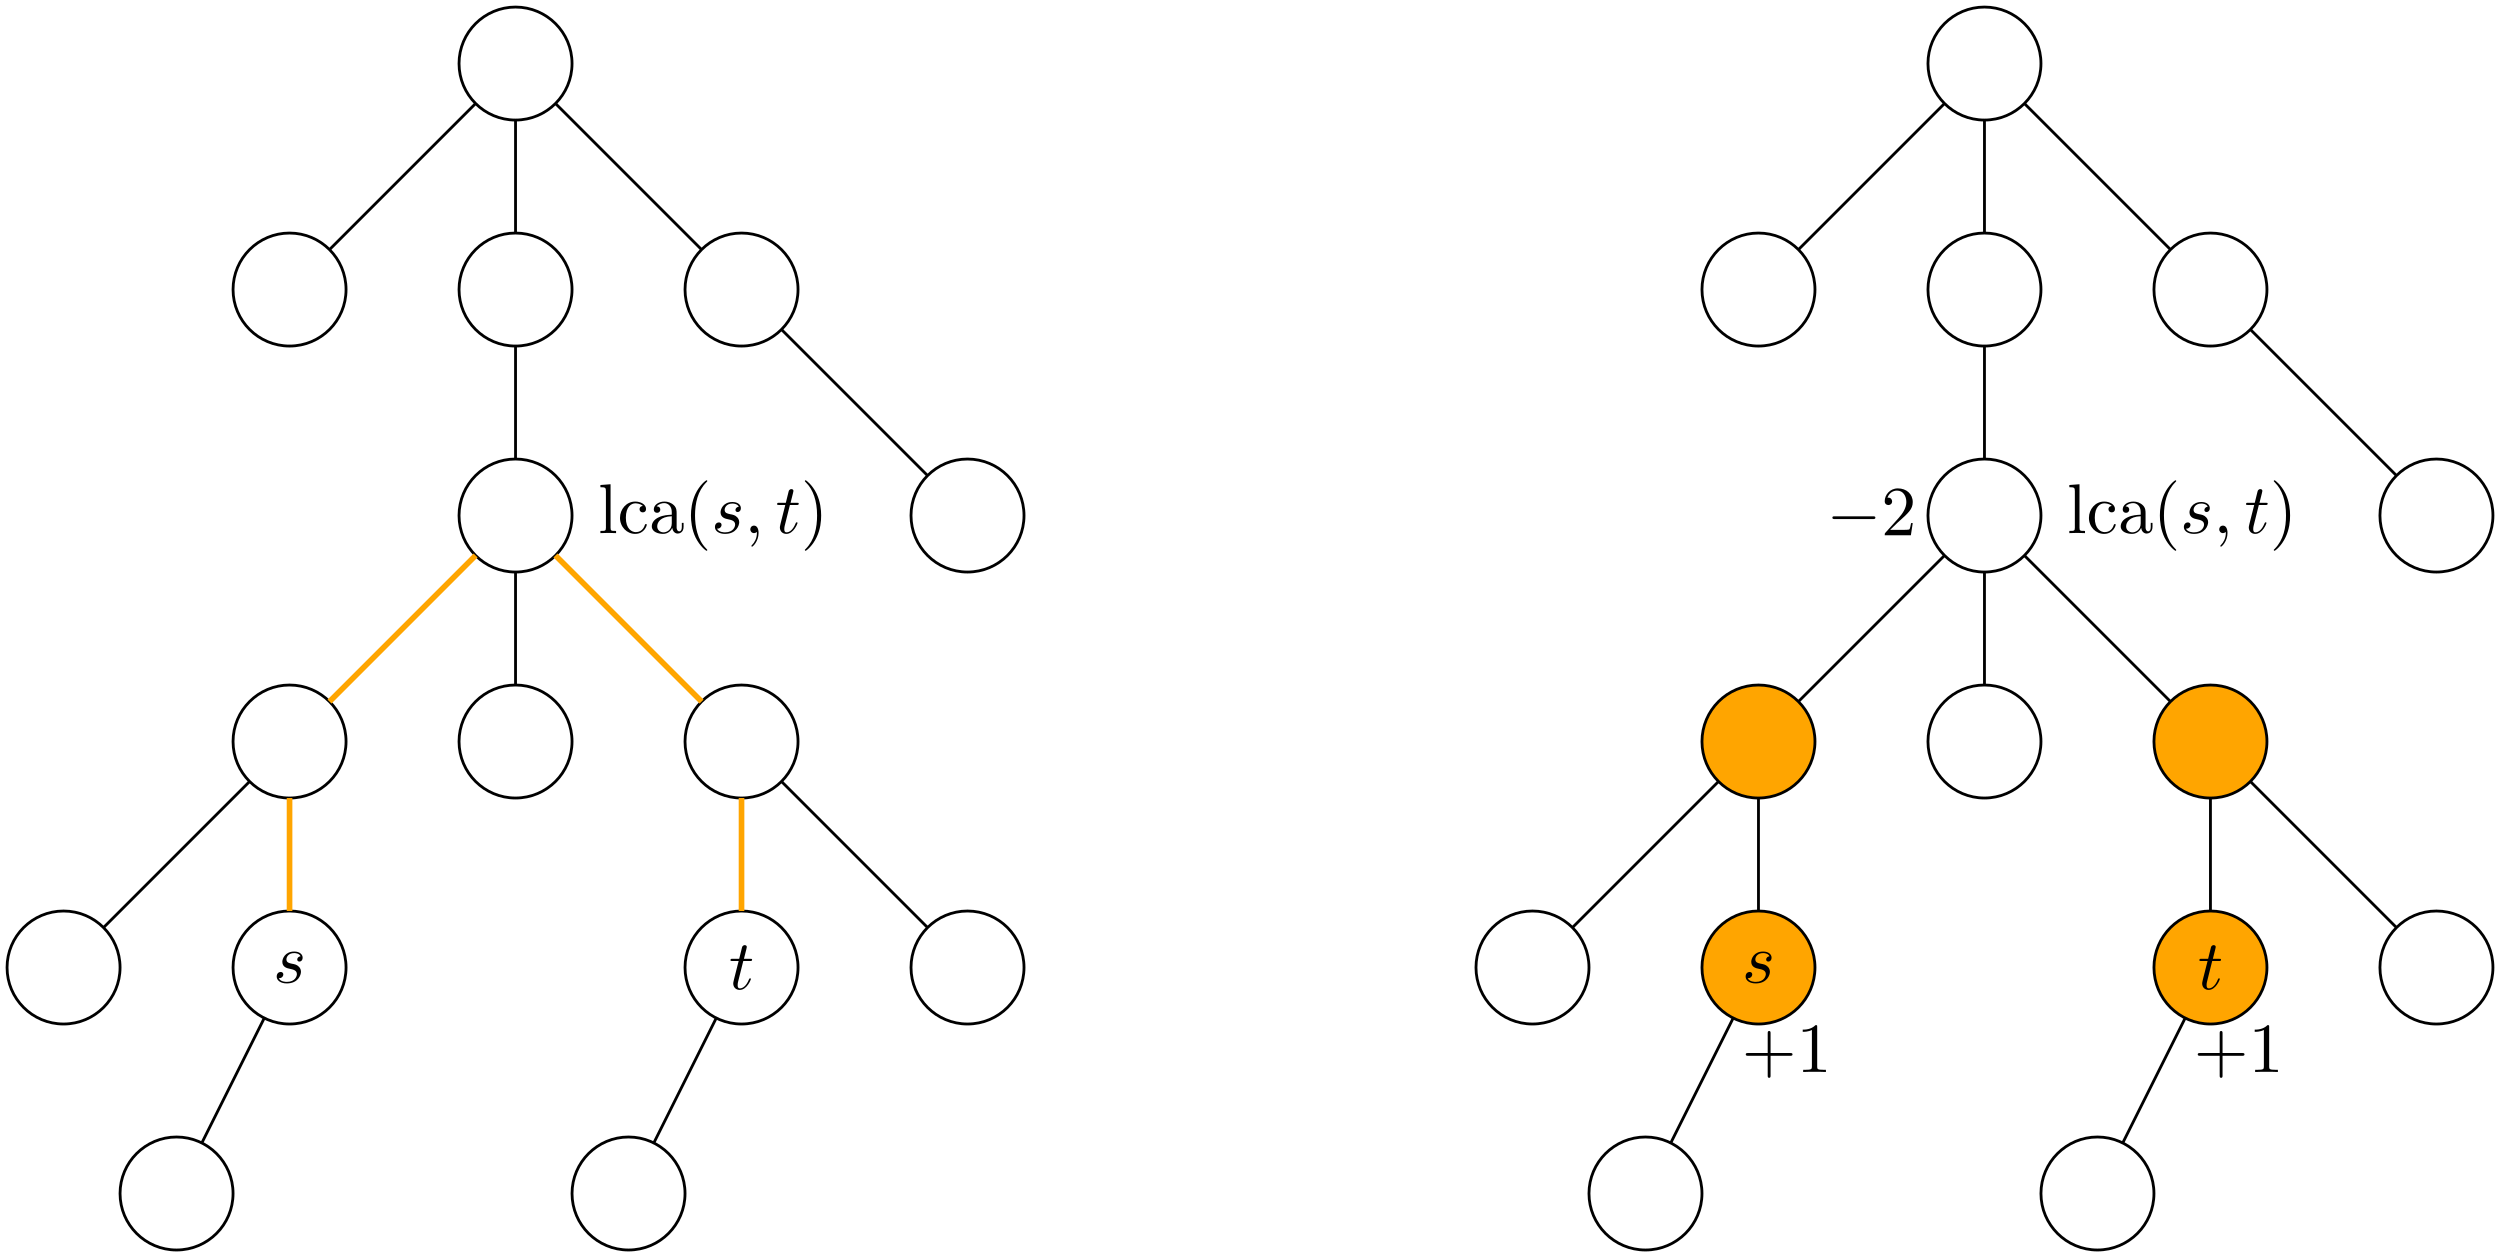
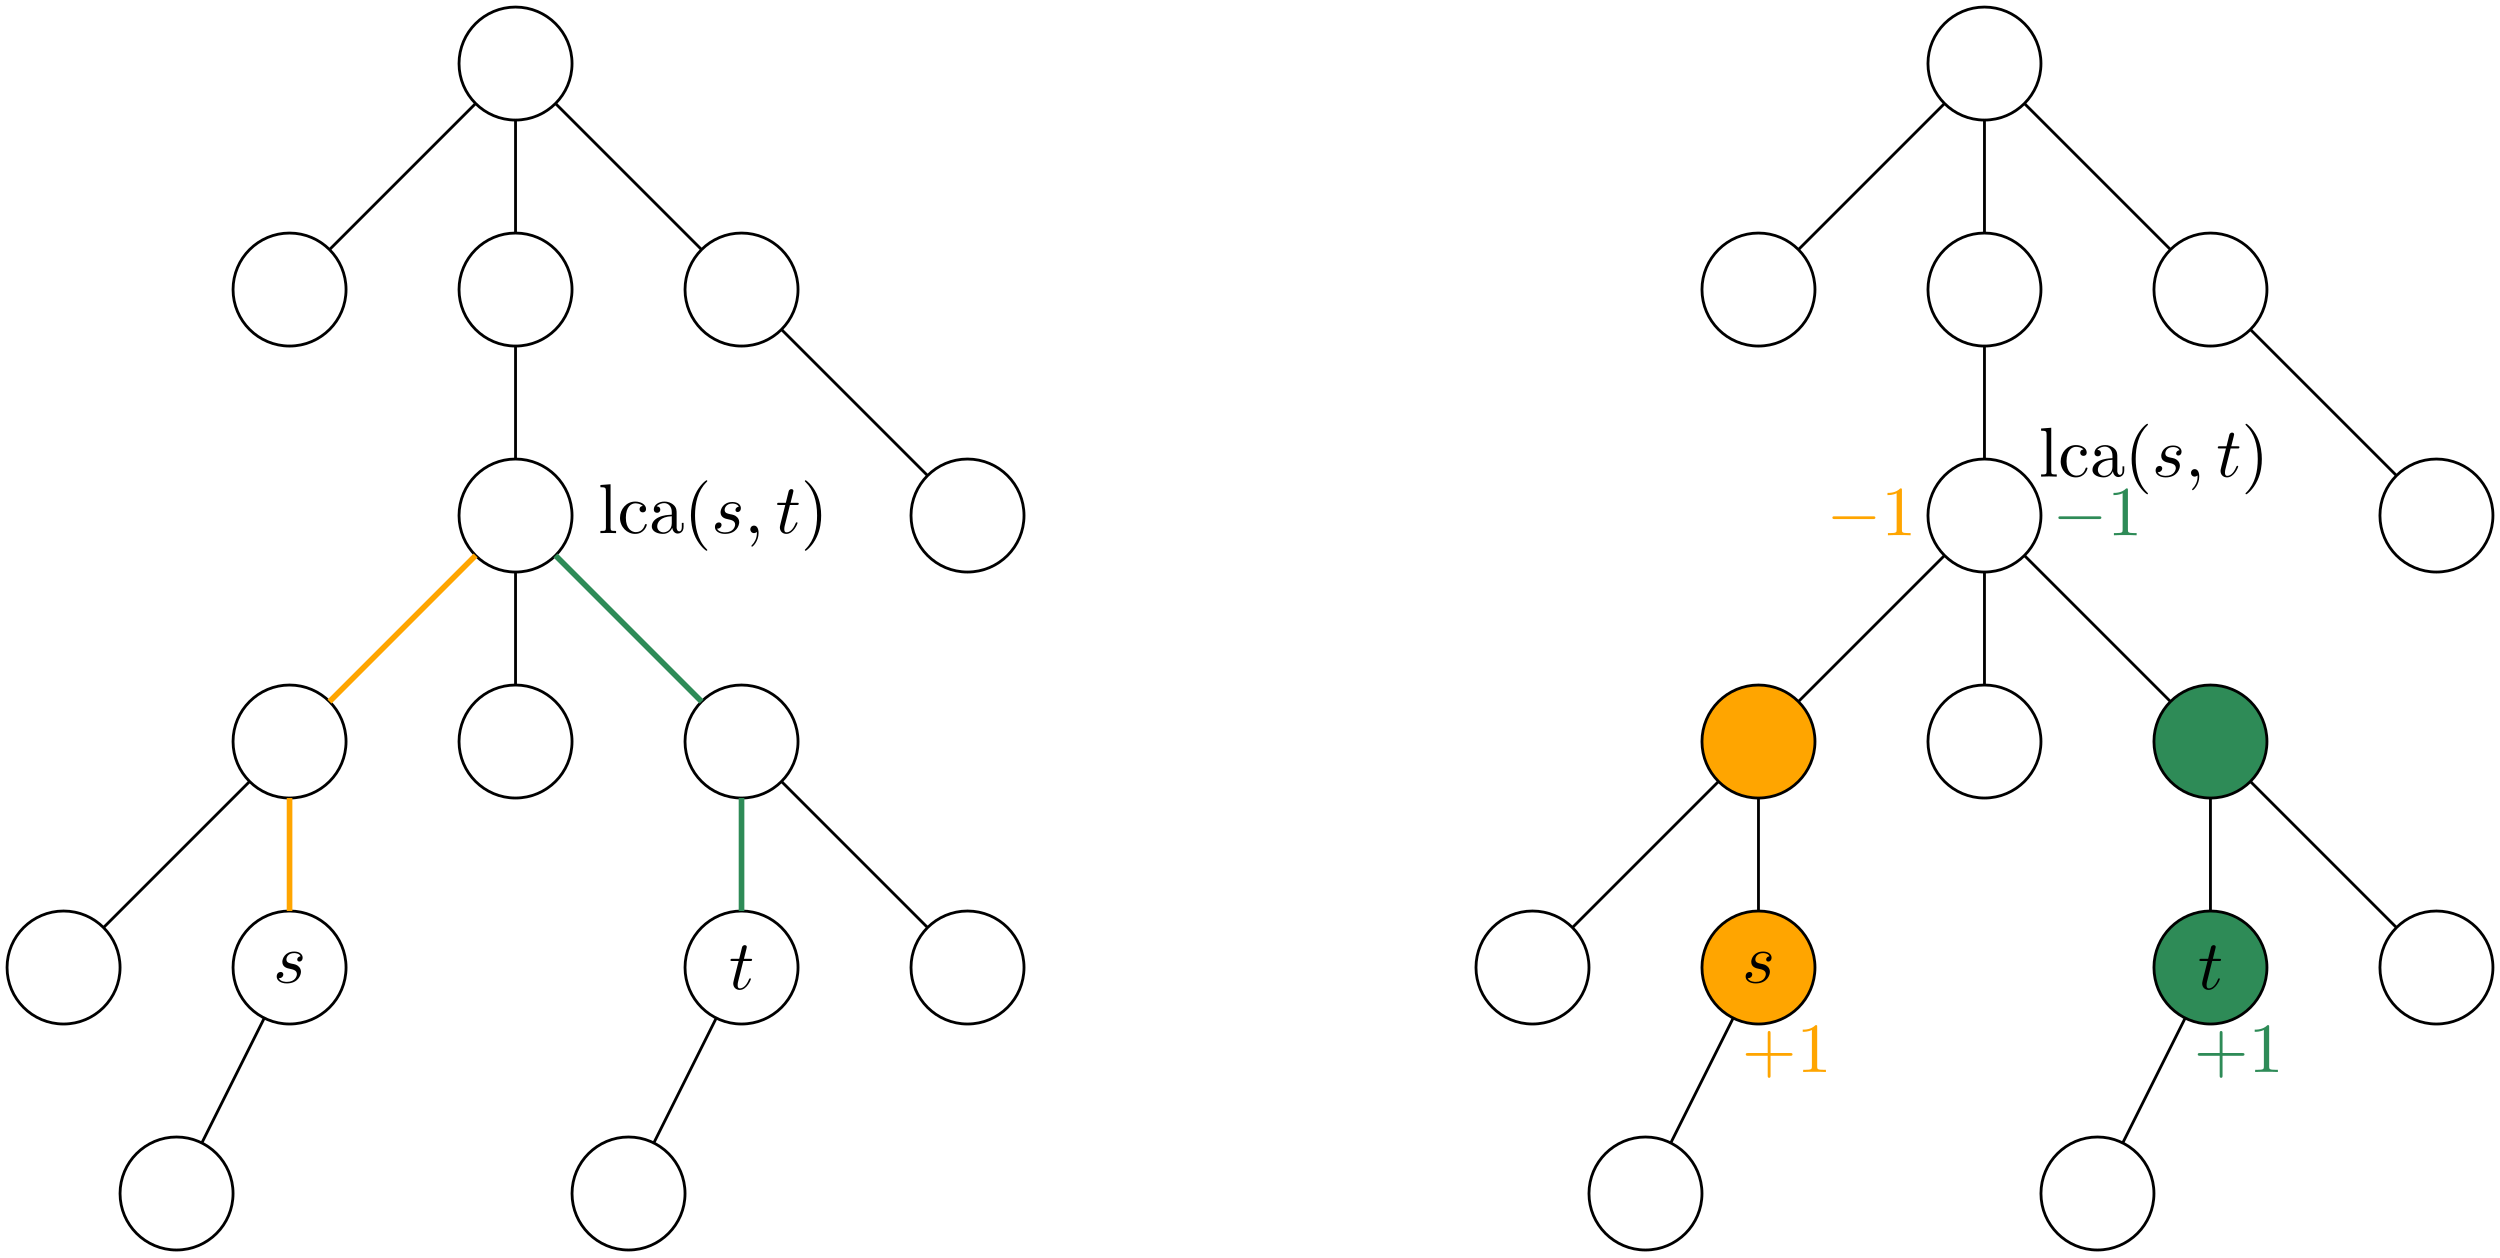
<svg xmlns="http://www.w3.org/2000/svg" xmlns:xlink="http://www.w3.org/1999/xlink" width="354" height="178" viewBox="0 0 354 178">
  <defs>
    <g>
      <g id="glyph-0-0">
        <path d="M 3.891 -3.734 C 3.625 -3.719 3.422 -3.5 3.422 -3.281 C 3.422 -3.141 3.516 -2.984 3.734 -2.984 C 3.953 -2.984 4.188 -3.156 4.188 -3.547 C 4.188 -4 3.766 -4.406 3 -4.406 C 1.688 -4.406 1.312 -3.391 1.312 -2.953 C 1.312 -2.172 2.047 -2.031 2.344 -1.969 C 2.859 -1.859 3.375 -1.75 3.375 -1.203 C 3.375 -0.953 3.156 -0.109 1.953 -0.109 C 1.812 -0.109 1.047 -0.109 0.812 -0.641 C 1.203 -0.594 1.453 -0.891 1.453 -1.172 C 1.453 -1.391 1.281 -1.516 1.078 -1.516 C 0.812 -1.516 0.516 -1.312 0.516 -0.859 C 0.516 -0.297 1.094 0.109 1.938 0.109 C 3.562 0.109 3.953 -1.094 3.953 -1.547 C 3.953 -1.906 3.766 -2.156 3.641 -2.266 C 3.375 -2.547 3.078 -2.609 2.641 -2.688 C 2.281 -2.766 1.891 -2.844 1.891 -3.297 C 1.891 -3.578 2.125 -4.188 3 -4.188 C 3.25 -4.188 3.75 -4.109 3.891 -3.734 Z M 3.891 -3.734 " />
      </g>
      <g id="glyph-1-0">
        <path d="M 2.047 -3.984 L 2.984 -3.984 C 3.188 -3.984 3.297 -3.984 3.297 -4.188 C 3.297 -4.297 3.188 -4.297 3.016 -4.297 L 2.141 -4.297 C 2.5 -5.719 2.547 -5.906 2.547 -5.969 C 2.547 -6.141 2.422 -6.234 2.25 -6.234 C 2.219 -6.234 1.938 -6.234 1.859 -5.875 L 1.469 -4.297 L 0.531 -4.297 C 0.328 -4.297 0.234 -4.297 0.234 -4.109 C 0.234 -3.984 0.312 -3.984 0.516 -3.984 L 1.391 -3.984 C 0.672 -1.156 0.625 -0.984 0.625 -0.812 C 0.625 -0.266 1 0.109 1.547 0.109 C 2.562 0.109 3.125 -1.344 3.125 -1.422 C 3.125 -1.531 3.047 -1.531 3.016 -1.531 C 2.922 -1.531 2.906 -1.5 2.859 -1.391 C 2.438 -0.344 1.906 -0.109 1.562 -0.109 C 1.359 -0.109 1.25 -0.234 1.25 -0.562 C 1.25 -0.812 1.281 -0.875 1.312 -1.047 Z M 2.047 -3.984 " />
      </g>
      <g id="glyph-2-0">
        <path d="M 4.078 -2.297 L 6.859 -2.297 C 7 -2.297 7.188 -2.297 7.188 -2.5 C 7.188 -2.688 7 -2.688 6.859 -2.688 L 4.078 -2.688 L 4.078 -5.484 C 4.078 -5.625 4.078 -5.812 3.875 -5.812 C 3.672 -5.812 3.672 -5.625 3.672 -5.484 L 3.672 -2.688 L 0.891 -2.688 C 0.75 -2.688 0.562 -2.688 0.562 -2.5 C 0.562 -2.297 0.75 -2.297 0.891 -2.297 L 3.672 -2.297 L 3.672 0.5 C 3.672 0.641 3.672 0.828 3.875 0.828 C 4.078 0.828 4.078 0.641 4.078 0.5 Z M 4.078 -2.297 " />
      </g>
      <g id="glyph-2-1">
        <path d="M 2.938 -6.375 C 2.938 -6.625 2.938 -6.641 2.703 -6.641 C 2.078 -6 1.203 -6 0.891 -6 L 0.891 -5.688 C 1.094 -5.688 1.672 -5.688 2.188 -5.953 L 2.188 -0.781 C 2.188 -0.422 2.156 -0.312 1.266 -0.312 L 0.953 -0.312 L 0.953 0 C 1.297 -0.031 2.156 -0.031 2.562 -0.031 C 2.953 -0.031 3.828 -0.031 4.172 0 L 4.172 -0.312 L 3.859 -0.312 C 2.953 -0.312 2.938 -0.422 2.938 -0.781 Z M 2.938 -6.375 " />
      </g>
      <g id="glyph-3-0">
        <path d="M 6.562 -2.297 C 6.734 -2.297 6.922 -2.297 6.922 -2.5 C 6.922 -2.688 6.734 -2.688 6.562 -2.688 L 1.172 -2.688 C 1 -2.688 0.828 -2.688 0.828 -2.5 C 0.828 -2.297 1 -2.297 1.172 -2.297 Z M 6.562 -2.297 " />
      </g>
      <g id="glyph-4-0">
-         <path d="M 1.266 -0.766 L 2.328 -1.797 C 3.875 -3.172 4.469 -3.703 4.469 -4.703 C 4.469 -5.844 3.578 -6.641 2.359 -6.641 C 1.234 -6.641 0.5 -5.719 0.5 -4.828 C 0.5 -4.281 1 -4.281 1.031 -4.281 C 1.203 -4.281 1.547 -4.391 1.547 -4.812 C 1.547 -5.062 1.359 -5.328 1.016 -5.328 C 0.938 -5.328 0.922 -5.328 0.891 -5.312 C 1.109 -5.969 1.656 -6.328 2.234 -6.328 C 3.141 -6.328 3.562 -5.516 3.562 -4.703 C 3.562 -3.906 3.078 -3.125 2.516 -2.5 L 0.609 -0.375 C 0.5 -0.266 0.5 -0.234 0.5 0 L 4.203 0 L 4.469 -1.734 L 4.234 -1.734 C 4.172 -1.438 4.109 -1 4 -0.844 C 3.938 -0.766 3.281 -0.766 3.062 -0.766 Z M 1.266 -0.766 " />
+         <path d="M 2.938 -6.375 C 2.938 -6.625 2.938 -6.641 2.703 -6.641 C 2.078 -6 1.203 -6 0.891 -6 L 0.891 -5.688 C 1.094 -5.688 1.672 -5.688 2.188 -5.953 L 2.188 -0.781 C 2.188 -0.422 2.156 -0.312 1.266 -0.312 L 0.953 -0.312 L 0.953 0 C 1.297 -0.031 2.156 -0.031 2.562 -0.031 C 2.953 -0.031 3.828 -0.031 4.172 0 L 4.172 -0.312 L 3.859 -0.312 C 2.953 -0.312 2.938 -0.422 2.938 -0.781 Z M 2.938 -6.375 " />
      </g>
      <g id="glyph-5-0">
        <path d="M 1.766 -6.922 L 0.328 -6.812 L 0.328 -6.5 C 1.031 -6.5 1.109 -6.438 1.109 -5.938 L 1.109 -0.75 C 1.109 -0.312 1 -0.312 0.328 -0.312 L 0.328 0 C 0.656 -0.016 1.188 -0.031 1.438 -0.031 C 1.688 -0.031 2.172 -0.016 2.547 0 L 2.547 -0.312 C 1.875 -0.312 1.766 -0.312 1.766 -0.75 Z M 1.766 -6.922 " />
      </g>
      <g id="glyph-5-1">
        <path d="M 1.172 -2.172 C 1.172 -3.797 1.984 -4.219 2.516 -4.219 C 2.609 -4.219 3.234 -4.203 3.578 -3.844 C 3.172 -3.812 3.109 -3.516 3.109 -3.391 C 3.109 -3.125 3.297 -2.938 3.562 -2.938 C 3.828 -2.938 4.031 -3.094 4.031 -3.406 C 4.031 -4.078 3.266 -4.469 2.5 -4.469 C 1.25 -4.469 0.344 -3.391 0.344 -2.156 C 0.344 -0.875 1.328 0.109 2.484 0.109 C 3.812 0.109 4.141 -1.094 4.141 -1.188 C 4.141 -1.281 4.031 -1.281 4 -1.281 C 3.922 -1.281 3.891 -1.25 3.875 -1.188 C 3.594 -0.266 2.938 -0.141 2.578 -0.141 C 2.047 -0.141 1.172 -0.562 1.172 -2.172 Z M 1.172 -2.172 " />
      </g>
      <g id="glyph-5-2">
        <path d="M 3.312 -0.75 C 3.359 -0.359 3.625 0.062 4.094 0.062 C 4.312 0.062 4.922 -0.078 4.922 -0.891 L 4.922 -1.453 L 4.672 -1.453 L 4.672 -0.891 C 4.672 -0.312 4.422 -0.25 4.312 -0.25 C 3.984 -0.25 3.938 -0.703 3.938 -0.75 L 3.938 -2.734 C 3.938 -3.156 3.938 -3.547 3.578 -3.922 C 3.188 -4.312 2.688 -4.469 2.219 -4.469 C 1.391 -4.469 0.703 -4 0.703 -3.344 C 0.703 -3.047 0.906 -2.875 1.172 -2.875 C 1.453 -2.875 1.625 -3.078 1.625 -3.328 C 1.625 -3.453 1.578 -3.781 1.109 -3.781 C 1.391 -4.141 1.875 -4.25 2.188 -4.25 C 2.688 -4.25 3.25 -3.859 3.25 -2.969 L 3.25 -2.609 C 2.734 -2.578 2.047 -2.547 1.422 -2.25 C 0.672 -1.906 0.422 -1.391 0.422 -0.953 C 0.422 -0.141 1.391 0.109 2.016 0.109 C 2.672 0.109 3.125 -0.297 3.312 -0.75 Z M 3.25 -2.391 L 3.25 -1.391 C 3.25 -0.453 2.531 -0.109 2.078 -0.109 C 1.594 -0.109 1.188 -0.453 1.188 -0.953 C 1.188 -1.5 1.609 -2.328 3.25 -2.391 Z M 3.25 -2.391 " />
      </g>
      <g id="glyph-5-3">
        <path d="M 3.297 2.391 C 3.297 2.359 3.297 2.344 3.125 2.172 C 1.891 0.922 1.562 -0.969 1.562 -2.5 C 1.562 -4.234 1.938 -5.969 3.172 -7.203 C 3.297 -7.328 3.297 -7.344 3.297 -7.375 C 3.297 -7.453 3.266 -7.484 3.203 -7.484 C 3.094 -7.484 2.203 -6.797 1.609 -5.531 C 1.109 -4.438 0.984 -3.328 0.984 -2.5 C 0.984 -1.719 1.094 -0.516 1.641 0.625 C 2.25 1.844 3.094 2.5 3.203 2.5 C 3.266 2.5 3.297 2.469 3.297 2.391 Z M 3.297 2.391 " />
      </g>
      <g id="glyph-6-0">
        <path d="M 3.891 -3.734 C 3.625 -3.719 3.422 -3.5 3.422 -3.281 C 3.422 -3.141 3.516 -2.984 3.734 -2.984 C 3.953 -2.984 4.188 -3.156 4.188 -3.547 C 4.188 -4 3.766 -4.406 3 -4.406 C 1.688 -4.406 1.312 -3.391 1.312 -2.953 C 1.312 -2.172 2.047 -2.031 2.344 -1.969 C 2.859 -1.859 3.375 -1.75 3.375 -1.203 C 3.375 -0.953 3.156 -0.109 1.953 -0.109 C 1.812 -0.109 1.047 -0.109 0.812 -0.641 C 1.203 -0.594 1.453 -0.891 1.453 -1.172 C 1.453 -1.391 1.281 -1.516 1.078 -1.516 C 0.812 -1.516 0.516 -1.312 0.516 -0.859 C 0.516 -0.297 1.094 0.109 1.938 0.109 C 3.562 0.109 3.953 -1.094 3.953 -1.547 C 3.953 -1.906 3.766 -2.156 3.641 -2.266 C 3.375 -2.547 3.078 -2.609 2.641 -2.688 C 2.281 -2.766 1.891 -2.844 1.891 -3.297 C 1.891 -3.578 2.125 -4.188 3 -4.188 C 3.25 -4.188 3.75 -4.109 3.891 -3.734 Z M 3.891 -3.734 " />
      </g>
      <g id="glyph-6-1">
        <path d="M 2.031 -0.016 C 2.031 -0.672 1.781 -1.062 1.391 -1.062 C 1.062 -1.062 0.859 -0.812 0.859 -0.531 C 0.859 -0.266 1.062 0 1.391 0 C 1.5 0 1.641 -0.047 1.734 -0.125 C 1.766 -0.156 1.781 -0.156 1.781 -0.156 C 1.797 -0.156 1.797 -0.156 1.797 -0.016 C 1.797 0.734 1.453 1.328 1.125 1.656 C 1.016 1.766 1.016 1.781 1.016 1.812 C 1.016 1.891 1.062 1.922 1.109 1.922 C 1.219 1.922 2.031 1.156 2.031 -0.016 Z M 2.031 -0.016 " />
      </g>
      <g id="glyph-6-2">
        <path d="M 2.047 -3.984 L 2.984 -3.984 C 3.188 -3.984 3.297 -3.984 3.297 -4.188 C 3.297 -4.297 3.188 -4.297 3.016 -4.297 L 2.141 -4.297 C 2.5 -5.719 2.547 -5.906 2.547 -5.969 C 2.547 -6.141 2.422 -6.234 2.25 -6.234 C 2.219 -6.234 1.938 -6.234 1.859 -5.875 L 1.469 -4.297 L 0.531 -4.297 C 0.328 -4.297 0.234 -4.297 0.234 -4.109 C 0.234 -3.984 0.312 -3.984 0.516 -3.984 L 1.391 -3.984 C 0.672 -1.156 0.625 -0.984 0.625 -0.812 C 0.625 -0.266 1 0.109 1.547 0.109 C 2.562 0.109 3.125 -1.344 3.125 -1.422 C 3.125 -1.531 3.047 -1.531 3.016 -1.531 C 2.922 -1.531 2.906 -1.5 2.859 -1.391 C 2.438 -0.344 1.906 -0.109 1.562 -0.109 C 1.359 -0.109 1.25 -0.234 1.25 -0.562 C 1.25 -0.812 1.281 -0.875 1.312 -1.047 Z M 2.047 -3.984 " />
      </g>
      <g id="glyph-7-0">
        <path d="M 2.875 -2.5 C 2.875 -3.266 2.766 -4.469 2.219 -5.609 C 1.625 -6.828 0.766 -7.484 0.672 -7.484 C 0.609 -7.484 0.562 -7.438 0.562 -7.375 C 0.562 -7.344 0.562 -7.328 0.75 -7.141 C 1.734 -6.156 2.297 -4.578 2.297 -2.5 C 2.297 -0.781 1.938 0.969 0.703 2.219 C 0.562 2.344 0.562 2.359 0.562 2.391 C 0.562 2.453 0.609 2.5 0.672 2.5 C 0.766 2.5 1.672 1.812 2.25 0.547 C 2.766 -0.547 2.875 -1.656 2.875 -2.5 Z M 2.875 -2.5 " />
      </g>
    </g>
  </defs>
  <path fill="none" stroke-width="0.4" stroke-linecap="butt" stroke-linejoin="round" stroke="rgb(0%, 0%, 0%)" stroke-opacity="1" stroke-miterlimit="10" d="M 320 744 C 320 748.418 316.418 752 312 752 C 307.582 752 304 748.418 304 744 C 304 739.582 307.582 736 312 736 C 316.418 736 320 739.582 320 744 Z M 320 744 " transform="matrix(1, 0, 0, -1, -31, 753)" />
  <path fill="none" stroke-width="0.4" stroke-linecap="butt" stroke-linejoin="round" stroke="rgb(0%, 0%, 0%)" stroke-opacity="1" stroke-miterlimit="10" d="M 320 712 C 320 716.418 316.418 720 312 720 C 307.582 720 304 716.418 304 712 C 304 707.582 307.582 704 312 704 C 316.418 704 320 707.582 320 712 Z M 320 712 " transform="matrix(1, 0, 0, -1, -31, 753)" />
  <path fill="none" stroke-width="0.4" stroke-linecap="butt" stroke-linejoin="round" stroke="rgb(0%, 0%, 0%)" stroke-opacity="1" stroke-miterlimit="10" d="M 288 712 C 288 716.418 284.418 720 280 720 C 275.582 720 272 716.418 272 712 C 272 707.582 275.582 704 280 704 C 284.418 704 288 707.582 288 712 Z M 288 712 " transform="matrix(1, 0, 0, -1, -31, 753)" />
  <path fill="none" stroke-width="0.4" stroke-linecap="butt" stroke-linejoin="round" stroke="rgb(0%, 0%, 0%)" stroke-opacity="1" stroke-miterlimit="10" d="M 352 712 C 352 716.418 348.418 720 344 720 C 339.582 720 336 716.418 336 712 C 336 707.582 339.582 704 344 704 C 348.418 704 352 707.582 352 712 Z M 352 712 " transform="matrix(1, 0, 0, -1, -31, 753)" />
  <path fill="none" stroke-width="0.4" stroke-linecap="butt" stroke-linejoin="round" stroke="rgb(0%, 0%, 0%)" stroke-opacity="1" stroke-miterlimit="10" d="M 306.344 738.344 L 285.656 717.656 " transform="matrix(1, 0, 0, -1, -31, 753)" />
  <path fill="none" stroke-width="0.4" stroke-linecap="butt" stroke-linejoin="round" stroke="rgb(0%, 0%, 0%)" stroke-opacity="1" stroke-miterlimit="10" d="M 312 736 L 312 720 " transform="matrix(1, 0, 0, -1, -31, 753)" />
  <path fill="none" stroke-width="0.4" stroke-linecap="butt" stroke-linejoin="round" stroke="rgb(0%, 0%, 0%)" stroke-opacity="1" stroke-miterlimit="10" d="M 317.656 738.344 L 338.344 717.656 " transform="matrix(1, 0, 0, -1, -31, 753)" />
  <path fill="none" stroke-width="0.4" stroke-linecap="butt" stroke-linejoin="round" stroke="rgb(0%, 0%, 0%)" stroke-opacity="1" stroke-miterlimit="10" d="M 320 680 C 320 684.418 316.418 688 312 688 C 307.582 688 304 684.418 304 680 C 304 675.582 307.582 672 312 672 C 316.418 672 320 675.582 320 680 Z M 320 680 " transform="matrix(1, 0, 0, -1, -31, 753)" />
  <path fill="none" stroke-width="0.4" stroke-linecap="butt" stroke-linejoin="round" stroke="rgb(0%, 0%, 0%)" stroke-opacity="1" stroke-miterlimit="10" d="M 384 680 C 384 684.418 380.418 688 376 688 C 371.582 688 368 684.418 368 680 C 368 675.582 371.582 672 376 672 C 380.418 672 384 675.582 384 680 Z M 384 680 " transform="matrix(1, 0, 0, -1, -31, 753)" />
  <path fill="none" stroke-width="0.4" stroke-linecap="butt" stroke-linejoin="round" stroke="rgb(0%, 0%, 0%)" stroke-opacity="1" stroke-miterlimit="10" d="M 320 648 C 320 652.418 316.418 656 312 656 C 307.582 656 304 652.418 304 648 C 304 643.582 307.582 640 312 640 C 316.418 640 320 643.582 320 648 Z M 320 648 " transform="matrix(1, 0, 0, -1, -31, 753)" />
  <path fill-rule="evenodd" fill="rgb(100%, 64.7%, 0%)" fill-opacity="1" stroke-width="0.4" stroke-linecap="butt" stroke-linejoin="round" stroke="rgb(0%, 0%, 0%)" stroke-opacity="1" stroke-miterlimit="10" d="M 288 648 C 288 652.418 284.418 656 280 656 C 275.582 656 272 652.418 272 648 C 272 643.582 275.582 640 280 640 C 284.418 640 288 643.582 288 648 Z M 288 648 " transform="matrix(1, 0, 0, -1, -31, 753)" />
-   <path fill-rule="evenodd" fill="rgb(100%, 64.7%, 0%)" fill-opacity="1" stroke-width="0.4" stroke-linecap="butt" stroke-linejoin="round" stroke="rgb(0%, 0%, 0%)" stroke-opacity="1" stroke-miterlimit="10" d="M 352 648 C 352 652.418 348.418 656 344 656 C 339.582 656 336 652.418 336 648 C 336 643.582 339.582 640 344 640 C 348.418 640 352 643.582 352 648 Z M 352 648 " transform="matrix(1, 0, 0, -1, -31, 753)" />
+   <path fill-rule="evenodd" fill="rgb(18%, 54.5%, 34.1%)" fill-opacity="1" stroke-width="0.4" stroke-linecap="butt" stroke-linejoin="round" stroke="rgb(0%, 0%, 0%)" stroke-opacity="1" stroke-miterlimit="10" d="M 352 648 C 352 652.418 348.418 656 344 656 C 339.582 656 336 652.418 336 648 C 336 643.582 339.582 640 344 640 C 348.418 640 352 643.582 352 648 Z M 352 648 " transform="matrix(1, 0, 0, -1, -31, 753)" />
  <path fill="none" stroke-width="0.4" stroke-linecap="butt" stroke-linejoin="round" stroke="rgb(0%, 0%, 0%)" stroke-opacity="1" stroke-miterlimit="10" d="M 349.656 706.344 L 370.344 685.656 " transform="matrix(1, 0, 0, -1, -31, 753)" />
  <path fill="none" stroke-width="0.4" stroke-linecap="butt" stroke-linejoin="round" stroke="rgb(0%, 0%, 0%)" stroke-opacity="1" stroke-miterlimit="10" d="M 256 616 C 256 620.418 252.418 624 248 624 C 243.582 624 240 620.418 240 616 C 240 611.582 243.582 608 248 608 C 252.418 608 256 611.582 256 616 Z M 256 616 " transform="matrix(1, 0, 0, -1, -31, 753)" />
  <path fill-rule="evenodd" fill="rgb(100%, 64.7%, 0%)" fill-opacity="1" stroke-width="0.4" stroke-linecap="butt" stroke-linejoin="round" stroke="rgb(0%, 0%, 0%)" stroke-opacity="1" stroke-miterlimit="10" d="M 288 616 C 288 620.418 284.418 624 280 624 C 275.582 624 272 620.418 272 616 C 272 611.582 275.582 608 280 608 C 284.418 608 288 611.582 288 616 Z M 288 616 " transform="matrix(1, 0, 0, -1, -31, 753)" />
  <path fill-rule="evenodd" fill="rgb(100%, 100%, 100%)" fill-opacity="1" stroke-width="0.4" stroke-linecap="butt" stroke-linejoin="round" stroke="rgb(0%, 0%, 0%)" stroke-opacity="1" stroke-miterlimit="10" d="M 384 616 C 384 620.418 380.418 624 376 624 C 371.582 624 368 620.418 368 616 C 368 611.582 371.582 608 376 608 C 380.418 608 384 611.582 384 616 Z M 384 616 " transform="matrix(1, 0, 0, -1, -31, 753)" />
-   <path fill-rule="evenodd" fill="rgb(100%, 64.7%, 0%)" fill-opacity="1" stroke-width="0.4" stroke-linecap="butt" stroke-linejoin="round" stroke="rgb(0%, 0%, 0%)" stroke-opacity="1" stroke-miterlimit="10" d="M 352 616 C 352 620.418 348.418 624 344 624 C 339.582 624 336 620.418 336 616 C 336 611.582 339.582 608 344 608 C 348.418 608 352 611.582 352 616 Z M 352 616 " transform="matrix(1, 0, 0, -1, -31, 753)" />
+   <path fill-rule="evenodd" fill="rgb(18%, 54.5%, 34.1%)" fill-opacity="1" stroke-width="0.4" stroke-linecap="butt" stroke-linejoin="round" stroke="rgb(0%, 0%, 0%)" stroke-opacity="1" stroke-miterlimit="10" d="M 352 616 C 352 620.418 348.418 624 344 624 C 339.582 624 336 620.418 336 616 C 336 611.582 339.582 608 344 608 C 348.418 608 352 611.582 352 616 Z M 352 616 " transform="matrix(1, 0, 0, -1, -31, 753)" />
  <path fill="none" stroke-width="0.4" stroke-linecap="butt" stroke-linejoin="round" stroke="rgb(0%, 0%, 0%)" stroke-opacity="1" stroke-miterlimit="10" d="M 272 584 C 272 588.418 268.418 592 264 592 C 259.582 592 256 588.418 256 584 C 256 579.582 259.582 576 264 576 C 268.418 576 272 579.582 272 584 Z M 272 584 " transform="matrix(1, 0, 0, -1, -31, 753)" />
  <path fill="none" stroke-width="0.4" stroke-linecap="butt" stroke-linejoin="round" stroke="rgb(0%, 0%, 0%)" stroke-opacity="1" stroke-miterlimit="10" d="M 336 584 C 336 588.418 332.418 592 328 592 C 323.582 592 320 588.418 320 584 C 320 579.582 323.582 576 328 576 C 332.418 576 336 579.582 336 584 Z M 336 584 " transform="matrix(1, 0, 0, -1, -31, 753)" />
  <path fill="none" stroke-width="0.4" stroke-linecap="butt" stroke-linejoin="round" stroke="rgb(0%, 0%, 0%)" stroke-opacity="1" stroke-miterlimit="10" d="M 312 704 L 312 688 " transform="matrix(1, 0, 0, -1, -31, 753)" />
  <path fill="none" stroke-width="0.4" stroke-linecap="butt" stroke-linejoin="round" stroke="rgb(0%, 0%, 0%)" stroke-opacity="1" stroke-miterlimit="10" d="M 285.656 653.656 L 306.344 674.344 " transform="matrix(1, 0, 0, -1, -31, 753)" />
  <path fill="none" stroke-width="0.4" stroke-linecap="butt" stroke-linejoin="round" stroke="rgb(0%, 0%, 0%)" stroke-opacity="1" stroke-miterlimit="10" d="M 312 672 L 312 656 " transform="matrix(1, 0, 0, -1, -31, 753)" />
  <path fill="none" stroke-width="0.4" stroke-linecap="butt" stroke-linejoin="round" stroke="rgb(0%, 0%, 0%)" stroke-opacity="1" stroke-miterlimit="10" d="M 317.656 674.344 L 338.344 653.656 " transform="matrix(1, 0, 0, -1, -31, 753)" />
  <path fill="none" stroke-width="0.4" stroke-linecap="butt" stroke-linejoin="round" stroke="rgb(0%, 0%, 0%)" stroke-opacity="1" stroke-miterlimit="10" d="M 276.422 608.844 L 267.578 591.156 " transform="matrix(1, 0, 0, -1, -31, 753)" />
  <path fill="none" stroke-width="0.4" stroke-linecap="butt" stroke-linejoin="round" stroke="rgb(0%, 0%, 0%)" stroke-opacity="1" stroke-miterlimit="10" d="M 274.344 642.344 L 253.656 621.656 " transform="matrix(1, 0, 0, -1, -31, 753)" />
  <path fill="none" stroke-width="0.4" stroke-linecap="butt" stroke-linejoin="round" stroke="rgb(0%, 0%, 0%)" stroke-opacity="1" stroke-miterlimit="10" d="M 280 640 L 280 624 " transform="matrix(1, 0, 0, -1, -31, 753)" />
  <path fill="none" stroke-width="0.4" stroke-linecap="butt" stroke-linejoin="round" stroke="rgb(0%, 0%, 0%)" stroke-opacity="1" stroke-miterlimit="10" d="M 344 640 L 344 624 " transform="matrix(1, 0, 0, -1, -31, 753)" />
  <path fill="none" stroke-width="0.4" stroke-linecap="butt" stroke-linejoin="round" stroke="rgb(0%, 0%, 0%)" stroke-opacity="1" stroke-miterlimit="10" d="M 349.656 642.344 L 370.344 621.656 " transform="matrix(1, 0, 0, -1, -31, 753)" />
  <path fill="none" stroke-width="0.4" stroke-linecap="butt" stroke-linejoin="round" stroke="rgb(0%, 0%, 0%)" stroke-opacity="1" stroke-miterlimit="10" d="M 331.578 591.156 L 340.422 608.844 " transform="matrix(1, 0, 0, -1, -31, 753)" />
  <g fill="rgb(0%, 0%, 0%)" fill-opacity="1">
    <use xlink:href="#glyph-0-0" x="246.665" y="139.144" />
  </g>
  <g fill="rgb(0%, 0%, 0%)" fill-opacity="1">
    <use xlink:href="#glyph-1-0" x="311.201" y="140.064" />
  </g>
-   <g fill="rgb(0%, 0%, 0%)" fill-opacity="1">
+   <g fill="rgb(100%, 64.7%, 0%)" fill-opacity="1">
    <use xlink:href="#glyph-2-0" x="246.635" y="151.796" />
    <use xlink:href="#glyph-2-1" x="254.376" y="151.796" />
  </g>
-   <g fill="rgb(0%, 0%, 0%)" fill-opacity="1">
+   <g fill="rgb(18%, 54.5%, 34.1%)" fill-opacity="1">
    <use xlink:href="#glyph-2-0" x="310.635" y="151.796" />
    <use xlink:href="#glyph-2-1" x="318.376" y="151.796" />
  </g>
-   <g fill="rgb(0%, 0%, 0%)" fill-opacity="1">
+   <g fill="rgb(100%, 64.7%, 0%)" fill-opacity="1">
    <use xlink:href="#glyph-3-0" x="258.635" y="75.796" />
  </g>
-   <g fill="rgb(0%, 0%, 0%)" fill-opacity="1">
+   <g fill="rgb(100%, 64.7%, 0%)" fill-opacity="1">
    <use xlink:href="#glyph-4-0" x="266.376" y="75.796" />
  </g>
  <g fill="rgb(0%, 0%, 0%)" fill-opacity="1">
-     <use xlink:href="#glyph-5-0" x="292.69" y="75.49" />
-     <use xlink:href="#glyph-5-1" x="295.449" y="75.49" />
-     <use xlink:href="#glyph-5-2" x="299.873" y="75.49" />
-     <use xlink:href="#glyph-5-3" x="304.854" y="75.49" />
+     <use xlink:href="#glyph-5-0" x="288.69" y="67.49" />
+     <use xlink:href="#glyph-5-1" x="291.449" y="67.49" />
+     <use xlink:href="#glyph-5-2" x="295.873" y="67.49" />
+     <use xlink:href="#glyph-5-3" x="300.854" y="67.49" />
  </g>
  <g fill="rgb(0%, 0%, 0%)" fill-opacity="1">
-     <use xlink:href="#glyph-6-0" x="308.719" y="75.49" />
-     <use xlink:href="#glyph-6-1" x="313.382" y="75.49" />
-     <use xlink:href="#glyph-6-2" x="317.805" y="75.49" />
+     <use xlink:href="#glyph-6-0" x="304.719" y="67.49" />
+     <use xlink:href="#glyph-6-1" x="309.382" y="67.49" />
+     <use xlink:href="#glyph-6-2" x="313.805" y="67.49" />
  </g>
  <g fill="rgb(0%, 0%, 0%)" fill-opacity="1">
-     <use xlink:href="#glyph-7-0" x="321.402" y="75.49" />
+     <use xlink:href="#glyph-7-0" x="317.402" y="67.49" />
  </g>
  <path fill="none" stroke-width="0.4" stroke-linecap="butt" stroke-linejoin="round" stroke="rgb(0%, 0%, 0%)" stroke-opacity="1" stroke-miterlimit="10" d="M 112 744 C 112 748.418 108.418 752 104 752 C 99.582 752 96 748.418 96 744 C 96 739.582 99.582 736 104 736 C 108.418 736 112 739.582 112 744 Z M 112 744 " transform="matrix(1, 0, 0, -1, -31, 753)" />
  <path fill="none" stroke-width="0.4" stroke-linecap="butt" stroke-linejoin="round" stroke="rgb(0%, 0%, 0%)" stroke-opacity="1" stroke-miterlimit="10" d="M 112 712 C 112 716.418 108.418 720 104 720 C 99.582 720 96 716.418 96 712 C 96 707.582 99.582 704 104 704 C 108.418 704 112 707.582 112 712 Z M 112 712 " transform="matrix(1, 0, 0, -1, -31, 753)" />
  <path fill="none" stroke-width="0.4" stroke-linecap="butt" stroke-linejoin="round" stroke="rgb(0%, 0%, 0%)" stroke-opacity="1" stroke-miterlimit="10" d="M 80 712 C 80 716.418 76.418 720 72 720 C 67.582 720 64 716.418 64 712 C 64 707.582 67.582 704 72 704 C 76.418 704 80 707.582 80 712 Z M 80 712 " transform="matrix(1, 0, 0, -1, -31, 753)" />
  <path fill="none" stroke-width="0.4" stroke-linecap="butt" stroke-linejoin="round" stroke="rgb(0%, 0%, 0%)" stroke-opacity="1" stroke-miterlimit="10" d="M 144 712 C 144 716.418 140.418 720 136 720 C 131.582 720 128 716.418 128 712 C 128 707.582 131.582 704 136 704 C 140.418 704 144 707.582 144 712 Z M 144 712 " transform="matrix(1, 0, 0, -1, -31, 753)" />
  <path fill="none" stroke-width="0.4" stroke-linecap="butt" stroke-linejoin="round" stroke="rgb(0%, 0%, 0%)" stroke-opacity="1" stroke-miterlimit="10" d="M 98.344 738.344 L 77.656 717.656 " transform="matrix(1, 0, 0, -1, -31, 753)" />
  <path fill="none" stroke-width="0.4" stroke-linecap="butt" stroke-linejoin="round" stroke="rgb(0%, 0%, 0%)" stroke-opacity="1" stroke-miterlimit="10" d="M 104 736 L 104 720 " transform="matrix(1, 0, 0, -1, -31, 753)" />
  <path fill="none" stroke-width="0.4" stroke-linecap="butt" stroke-linejoin="round" stroke="rgb(0%, 0%, 0%)" stroke-opacity="1" stroke-miterlimit="10" d="M 109.656 738.344 L 130.344 717.656 " transform="matrix(1, 0, 0, -1, -31, 753)" />
  <path fill="none" stroke-width="0.4" stroke-linecap="butt" stroke-linejoin="round" stroke="rgb(0%, 0%, 0%)" stroke-opacity="1" stroke-miterlimit="10" d="M 112 680 C 112 684.418 108.418 688 104 688 C 99.582 688 96 684.418 96 680 C 96 675.582 99.582 672 104 672 C 108.418 672 112 675.582 112 680 Z M 112 680 " transform="matrix(1, 0, 0, -1, -31, 753)" />
  <path fill="none" stroke-width="0.4" stroke-linecap="butt" stroke-linejoin="round" stroke="rgb(0%, 0%, 0%)" stroke-opacity="1" stroke-miterlimit="10" d="M 176 680 C 176 684.418 172.418 688 168 688 C 163.582 688 160 684.418 160 680 C 160 675.582 163.582 672 168 672 C 172.418 672 176 675.582 176 680 Z M 176 680 " transform="matrix(1, 0, 0, -1, -31, 753)" />
  <path fill="none" stroke-width="0.4" stroke-linecap="butt" stroke-linejoin="round" stroke="rgb(0%, 0%, 0%)" stroke-opacity="1" stroke-miterlimit="10" d="M 112 648 C 112 652.418 108.418 656 104 656 C 99.582 656 96 652.418 96 648 C 96 643.582 99.582 640 104 640 C 108.418 640 112 643.582 112 648 Z M 112 648 " transform="matrix(1, 0, 0, -1, -31, 753)" />
  <path fill="none" stroke-width="0.4" stroke-linecap="butt" stroke-linejoin="round" stroke="rgb(0%, 0%, 0%)" stroke-opacity="1" stroke-miterlimit="10" d="M 80 648 C 80 652.418 76.418 656 72 656 C 67.582 656 64 652.418 64 648 C 64 643.582 67.582 640 72 640 C 76.418 640 80 643.582 80 648 Z M 80 648 " transform="matrix(1, 0, 0, -1, -31, 753)" />
  <path fill="none" stroke-width="0.4" stroke-linecap="butt" stroke-linejoin="round" stroke="rgb(0%, 0%, 0%)" stroke-opacity="1" stroke-miterlimit="10" d="M 144 648 C 144 652.418 140.418 656 136 656 C 131.582 656 128 652.418 128 648 C 128 643.582 131.582 640 136 640 C 140.418 640 144 643.582 144 648 Z M 144 648 " transform="matrix(1, 0, 0, -1, -31, 753)" />
  <path fill="none" stroke-width="0.4" stroke-linecap="butt" stroke-linejoin="round" stroke="rgb(0%, 0%, 0%)" stroke-opacity="1" stroke-miterlimit="10" d="M 141.656 706.344 L 162.344 685.656 " transform="matrix(1, 0, 0, -1, -31, 753)" />
  <path fill="none" stroke-width="0.4" stroke-linecap="butt" stroke-linejoin="round" stroke="rgb(0%, 0%, 0%)" stroke-opacity="1" stroke-miterlimit="10" d="M 48 616 C 48 620.418 44.418 624 40 624 C 35.582 624 32 620.418 32 616 C 32 611.582 35.582 608 40 608 C 44.418 608 48 611.582 48 616 Z M 48 616 " transform="matrix(1, 0, 0, -1, -31, 753)" />
  <path fill="none" stroke-width="0.4" stroke-linecap="butt" stroke-linejoin="round" stroke="rgb(0%, 0%, 0%)" stroke-opacity="1" stroke-miterlimit="10" d="M 80 616 C 80 620.418 76.418 624 72 624 C 67.582 624 64 620.418 64 616 C 64 611.582 67.582 608 72 608 C 76.418 608 80 611.582 80 616 Z M 80 616 " transform="matrix(1, 0, 0, -1, -31, 753)" />
  <path fill-rule="evenodd" fill="rgb(100%, 100%, 100%)" fill-opacity="1" stroke-width="0.4" stroke-linecap="butt" stroke-linejoin="round" stroke="rgb(0%, 0%, 0%)" stroke-opacity="1" stroke-miterlimit="10" d="M 176 616 C 176 620.418 172.418 624 168 624 C 163.582 624 160 620.418 160 616 C 160 611.582 163.582 608 168 608 C 172.418 608 176 611.582 176 616 Z M 176 616 " transform="matrix(1, 0, 0, -1, -31, 753)" />
  <path fill="none" stroke-width="0.4" stroke-linecap="butt" stroke-linejoin="round" stroke="rgb(0%, 0%, 0%)" stroke-opacity="1" stroke-miterlimit="10" d="M 144 616 C 144 620.418 140.418 624 136 624 C 131.582 624 128 620.418 128 616 C 128 611.582 131.582 608 136 608 C 140.418 608 144 611.582 144 616 Z M 144 616 " transform="matrix(1, 0, 0, -1, -31, 753)" />
  <path fill="none" stroke-width="0.4" stroke-linecap="butt" stroke-linejoin="round" stroke="rgb(0%, 0%, 0%)" stroke-opacity="1" stroke-miterlimit="10" d="M 64 584 C 64 588.418 60.418 592 56 592 C 51.582 592 48 588.418 48 584 C 48 579.582 51.582 576 56 576 C 60.418 576 64 579.582 64 584 Z M 64 584 " transform="matrix(1, 0, 0, -1, -31, 753)" />
  <path fill="none" stroke-width="0.4" stroke-linecap="butt" stroke-linejoin="round" stroke="rgb(0%, 0%, 0%)" stroke-opacity="1" stroke-miterlimit="10" d="M 128 584 C 128 588.418 124.418 592 120 592 C 115.582 592 112 588.418 112 584 C 112 579.582 115.582 576 120 576 C 124.418 576 128 579.582 128 584 Z M 128 584 " transform="matrix(1, 0, 0, -1, -31, 753)" />
  <path fill="none" stroke-width="0.4" stroke-linecap="butt" stroke-linejoin="round" stroke="rgb(0%, 0%, 0%)" stroke-opacity="1" stroke-miterlimit="10" d="M 104 704 L 104 688 " transform="matrix(1, 0, 0, -1, -31, 753)" />
  <path fill="none" stroke-width="0.8" stroke-linecap="butt" stroke-linejoin="round" stroke="rgb(100%, 64.7%, 0%)" stroke-opacity="1" stroke-miterlimit="10" d="M 77.656 653.656 L 98.344 674.344 " transform="matrix(1, 0, 0, -1, -31, 753)" />
  <path fill="none" stroke-width="0.4" stroke-linecap="butt" stroke-linejoin="round" stroke="rgb(0%, 0%, 0%)" stroke-opacity="1" stroke-miterlimit="10" d="M 104 672 L 104 656 " transform="matrix(1, 0, 0, -1, -31, 753)" />
-   <path fill="none" stroke-width="0.8" stroke-linecap="butt" stroke-linejoin="round" stroke="rgb(100%, 64.7%, 0%)" stroke-opacity="1" stroke-miterlimit="10" d="M 109.656 674.344 L 130.344 653.656 " transform="matrix(1, 0, 0, -1, -31, 753)" />
+   <path fill="none" stroke-width="0.8" stroke-linecap="butt" stroke-linejoin="round" stroke="rgb(18%, 54.5%, 34.1%)" stroke-opacity="1" stroke-miterlimit="10" d="M 109.656 674.344 L 130.344 653.656 " transform="matrix(1, 0, 0, -1, -31, 753)" />
  <path fill="none" stroke-width="0.4" stroke-linecap="butt" stroke-linejoin="round" stroke="rgb(0%, 0%, 0%)" stroke-opacity="1" stroke-miterlimit="10" d="M 68.422 608.844 L 59.578 591.156 " transform="matrix(1, 0, 0, -1, -31, 753)" />
  <path fill="none" stroke-width="0.4" stroke-linecap="butt" stroke-linejoin="round" stroke="rgb(0%, 0%, 0%)" stroke-opacity="1" stroke-miterlimit="10" d="M 66.344 642.344 L 45.656 621.656 " transform="matrix(1, 0, 0, -1, -31, 753)" />
  <path fill="none" stroke-width="0.8" stroke-linecap="butt" stroke-linejoin="round" stroke="rgb(100%, 64.7%, 0%)" stroke-opacity="1" stroke-miterlimit="10" d="M 72 640 L 72 624 " transform="matrix(1, 0, 0, -1, -31, 753)" />
-   <path fill="none" stroke-width="0.8" stroke-linecap="butt" stroke-linejoin="round" stroke="rgb(100%, 64.7%, 0%)" stroke-opacity="1" stroke-miterlimit="10" d="M 136 640 L 136 624 " transform="matrix(1, 0, 0, -1, -31, 753)" />
+   <path fill="none" stroke-width="0.8" stroke-linecap="butt" stroke-linejoin="round" stroke="rgb(18%, 54.5%, 34.1%)" stroke-opacity="1" stroke-miterlimit="10" d="M 136 640 L 136 624 " transform="matrix(1, 0, 0, -1, -31, 753)" />
  <path fill="none" stroke-width="0.4" stroke-linecap="butt" stroke-linejoin="round" stroke="rgb(0%, 0%, 0%)" stroke-opacity="1" stroke-miterlimit="10" d="M 141.656 642.344 L 162.344 621.656 " transform="matrix(1, 0, 0, -1, -31, 753)" />
  <path fill="none" stroke-width="0.4" stroke-linecap="butt" stroke-linejoin="round" stroke="rgb(0%, 0%, 0%)" stroke-opacity="1" stroke-miterlimit="10" d="M 123.578 591.156 L 132.422 608.844 " transform="matrix(1, 0, 0, -1, -31, 753)" />
  <g fill="rgb(0%, 0%, 0%)" fill-opacity="1">
    <use xlink:href="#glyph-0-0" x="38.665" y="139.144" />
  </g>
  <g fill="rgb(0%, 0%, 0%)" fill-opacity="1">
    <use xlink:href="#glyph-1-0" x="103.201" y="140.064" />
  </g>
  <g fill="rgb(0%, 0%, 0%)" fill-opacity="1">
    <use xlink:href="#glyph-5-0" x="84.689" y="75.49" />
    <use xlink:href="#glyph-5-1" x="87.449" y="75.49" />
    <use xlink:href="#glyph-5-2" x="91.873" y="75.49" />
    <use xlink:href="#glyph-5-3" x="96.854" y="75.49" />
  </g>
  <g fill="rgb(0%, 0%, 0%)" fill-opacity="1">
    <use xlink:href="#glyph-6-0" x="100.719" y="75.49" />
    <use xlink:href="#glyph-6-1" x="105.382" y="75.49" />
    <use xlink:href="#glyph-6-2" x="109.805" y="75.49" />
  </g>
  <g fill="rgb(0%, 0%, 0%)" fill-opacity="1">
    <use xlink:href="#glyph-7-0" x="113.402" y="75.49" />
  </g>
+   <g fill="rgb(18%, 54.5%, 34.1%)" fill-opacity="1">
+     <use xlink:href="#glyph-3-0" x="290.635" y="75.796" />
+   </g>
+   <g fill="rgb(18%, 54.5%, 34.1%)" fill-opacity="1">
+     <use xlink:href="#glyph-4-0" x="298.376" y="75.796" />
+   </g>
</svg>
